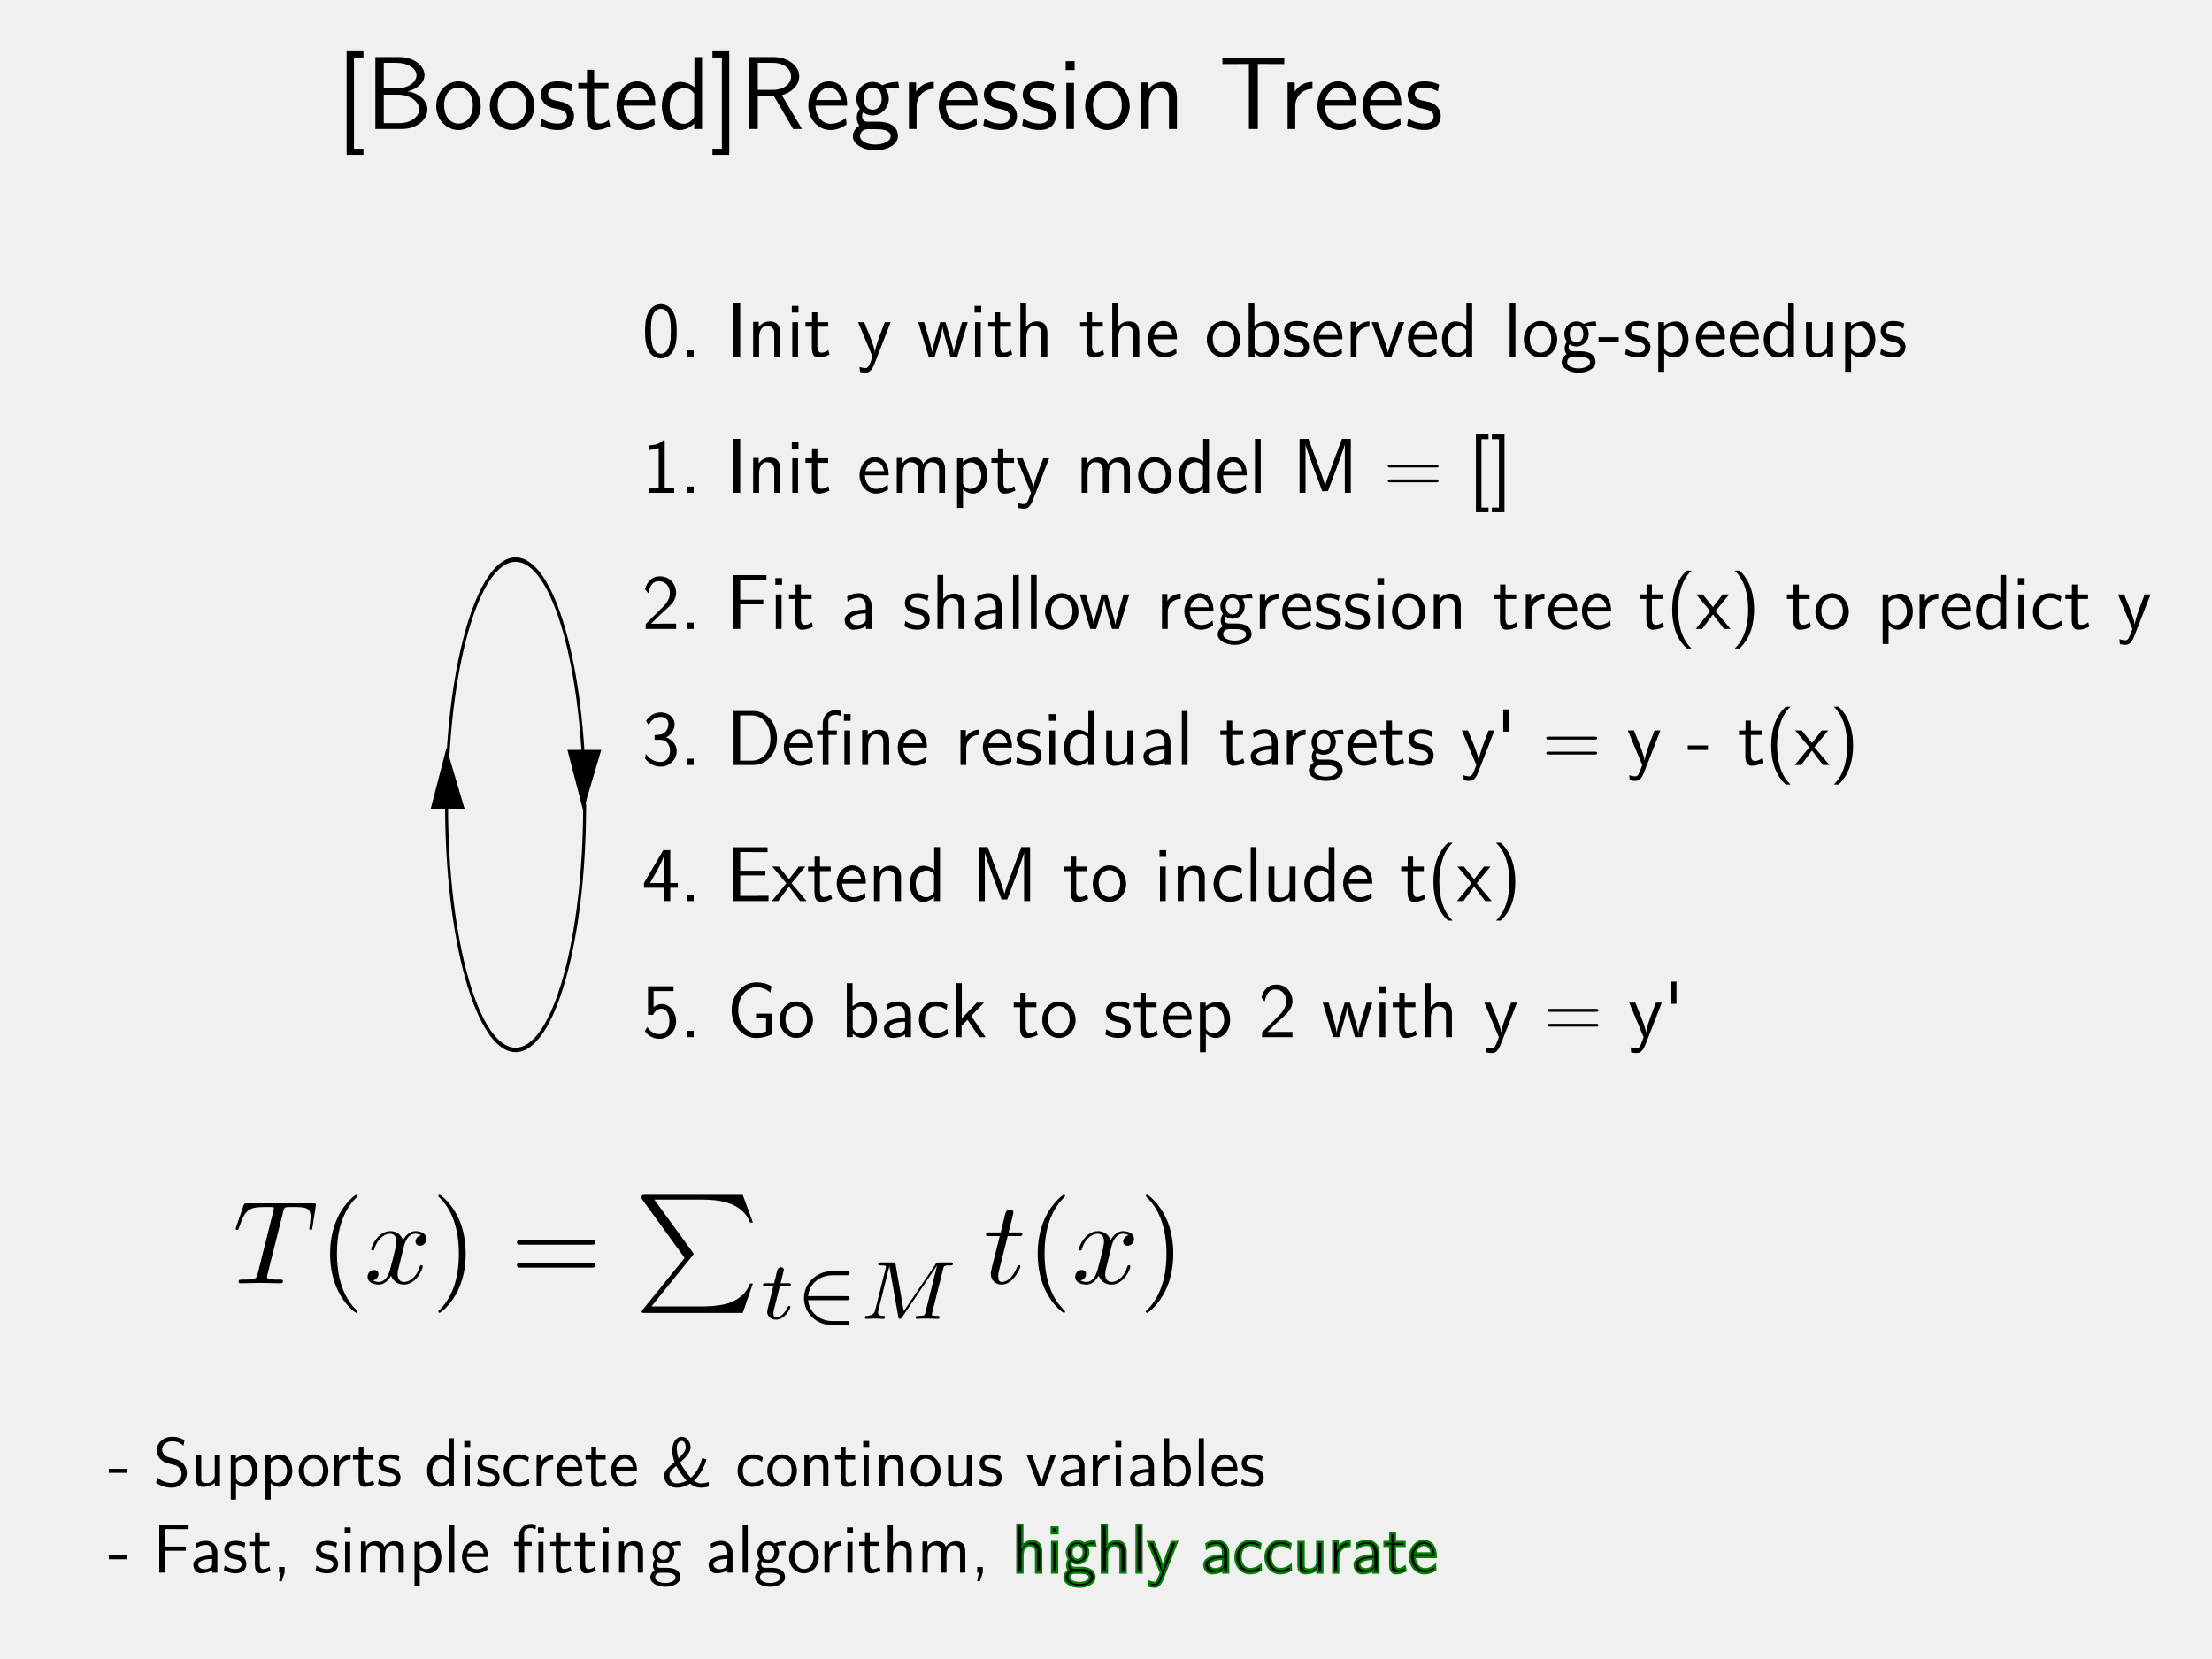
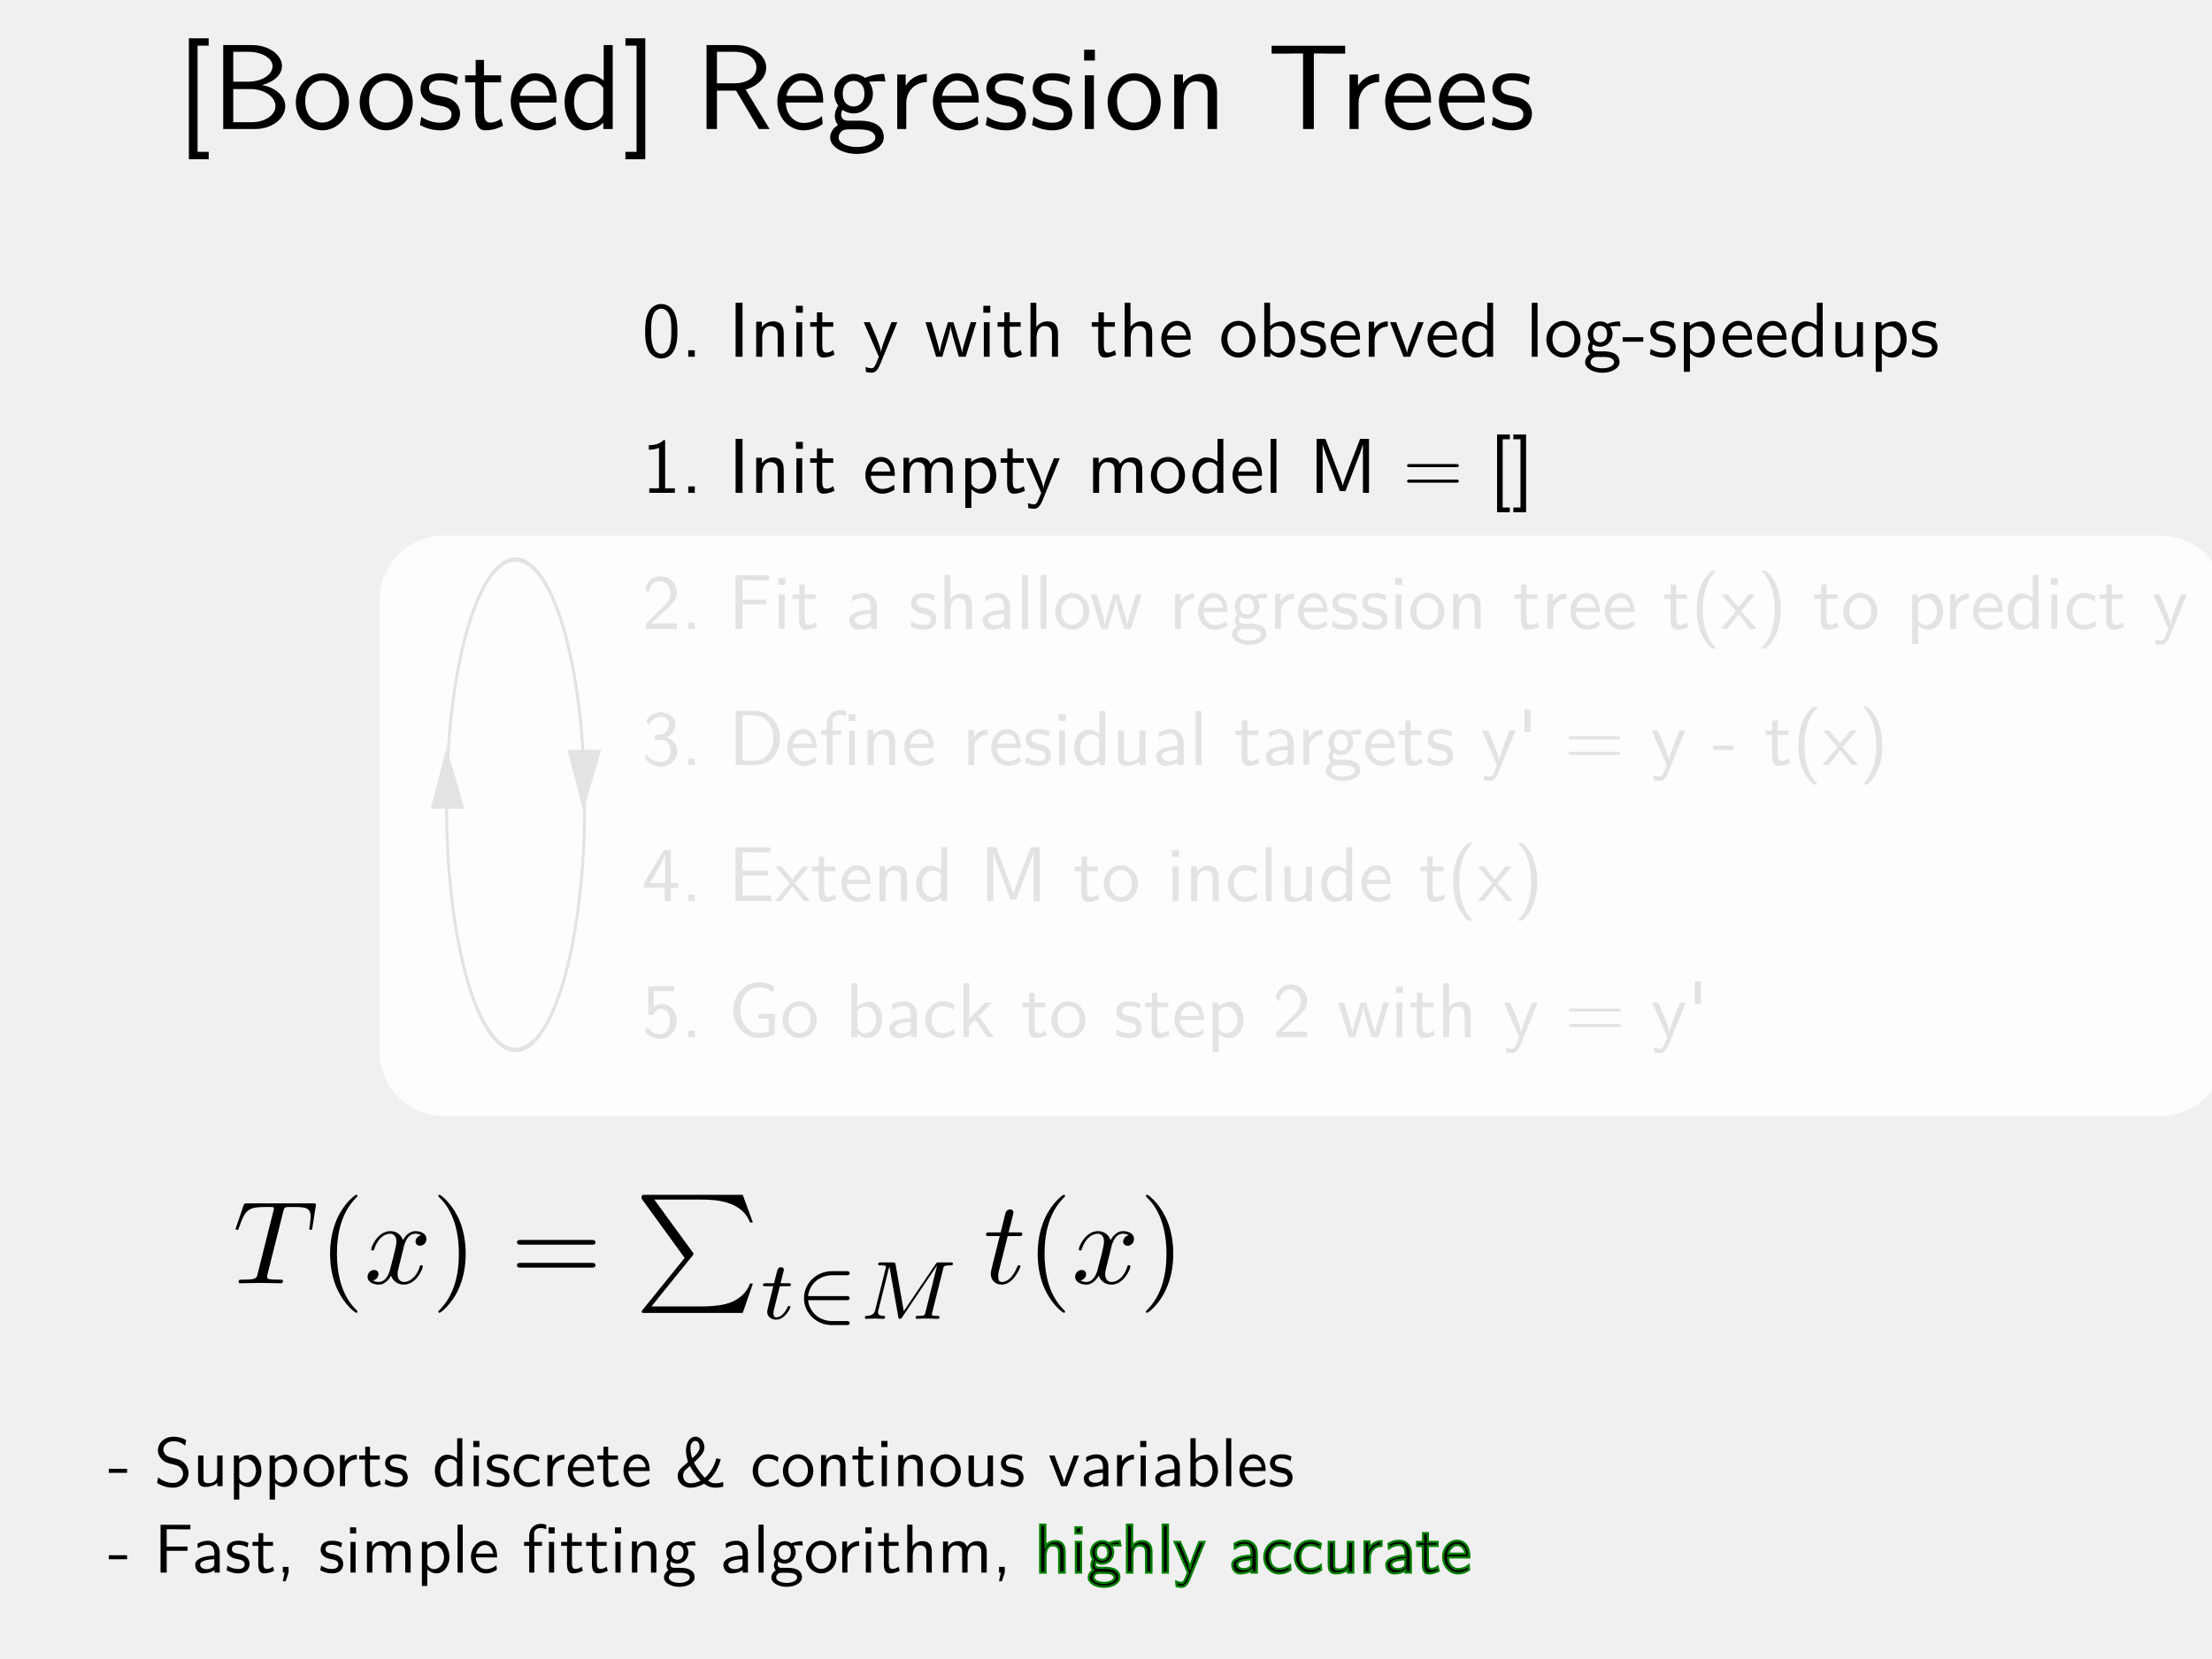
<svg xmlns="http://www.w3.org/2000/svg" width="1024" height="768" viewBox="0 0 1024 768" id="svg2" version="1.1">
  <defs id="defs4">
    <marker style="overflow:visible;" id="Arrow1Lend" refX="0.0" refY="0.0" orient="auto">
      <path transform="scale(0.8) rotate(180) translate(12.5,0)" style="fill-rule:evenodd;stroke:#000000;stroke-width:1.0pt;marker-start:none;" d="M 0.0,0.0 L 5.0,-5.0 L -12.5,0.0 L 5.0,5.0 L 0.0,0.0 z " id="path3788" />
    </marker>
  </defs>
  <g transform="translate(0,-308.2677)" id="layer1">
-     <text id="text4311" y="996.268" x="50" style="font-size:32px;font-style:normal;font-variant:normal;font-weight:normal;font-stretch:normal;text-align:start;line-height:125%;letter-spacing:0px;word-spacing:0px;writing-mode:lr-tb;text-anchor:start;fill:#000000;fill-opacity:1;stroke:none;font-family:LMSans12;-inkscape-font-specification:LMSans12" xml:space="preserve">
+     <text id="bottomtext" y="996.268" x="50" style="font-size:32px;font-style:normal;font-variant:normal;font-weight:normal;font-stretch:normal;text-align:start;line-height:125%;letter-spacing:0px;word-spacing:0px;writing-mode:lr-tb;text-anchor:start;fill:#000000;fill-opacity:1;stroke:none;font-family:Latin Modern Sans;-inkscape-font-specification:Latin Modern Sans" xml:space="preserve">
      <tspan id="tspan4317" y="996.268" x="50">- Supports discrete &amp; continous variables</tspan>
      <tspan id="tspan4321" y="1036.268" x="50">- Fast, simple fitting algorithm, <tspan id="tspan4348" style="stroke:#008000">highly accurate</tspan>
      </tspan>
      <tspan id="tspan4323" y="1076.268" x="50" />
      <tspan id="tspan4315" y="1116.268" x="50" />
    </text>
-     <text xml:space="preserve" style="font-size:48px;font-style:normal;font-variant:normal;font-weight:normal;font-stretch:normal;text-align:start;line-height:125%;letter-spacing:0px;word-spacing:0px;writing-mode:lr-tb;text-anchor:start;fill:#000000;fill-opacity:1;stroke:none;font-family:LMSans12;-inkscape-font-specification:LMSans12" x="155.714" y="367.982" id="text4344">
-       <tspan id="tspan4346" x="155.714" y="367.982">[Boosted]Regression Trees</tspan>
+     <text xml:space="preserve" style="font-size:56px;font-style:normal;font-variant:normal;font-weight:normal;font-stretch:normal;text-align:start;line-height:125%;letter-spacing:0px;word-spacing:0px;writing-mode:lr-tb;text-anchor:start;fill:#000000;fill-opacity:1;stroke:none;font-family:Latin Modern Sans;-inkscape-font-specification:Latin Modern Sans" x="321.714" y="367.982" id="text4344">
+       <tspan id="tspan4346" x="321.714" y="367.982">Regression Trees</tspan>
    </text>
    <g transform="matrix(0.6878901,0,0,0.6878901,149.7262,223.9718)" id="g4370">
      <path style="fill:none;stroke:#000000;stroke-width:3;stroke-linecap:round;stroke-linejoin:round;stroke-miterlimit:4;stroke-opacity:1;stroke-dasharray:none;stroke-dashoffset:0" id="path4350" d="m 222.857,355.857 c 0,91.127 -31.34,165 -70,165 -38.66,0 -70,-73.873 -70,-165 0,-91.127 31.34,-165 70,-165 38.197,0 69.342,72.178 69.99,162.2" transform="matrix(0.6637755,0,0,1,27.8586,308.2677)" />
      <path style="fill:#000000;stroke:#000000;stroke-width:1px;stroke-linecap:butt;stroke-linejoin:miter;stroke-opacity:1" d="m 82.857,627.696 -10,38.571 21.429,0 z" id="path4352" />
      <path id="path4354" d="m 174.857,666.268 -10,-38.571 21.429,0 z" style="fill:#000000;stroke:#000000;stroke-width:1px;stroke-linecap:butt;stroke-linejoin:miter;stroke-opacity:1" />
    </g>
-     <text id="text4356" y="473.411" x="297.143" style="font-size:36px;font-style:normal;font-variant:normal;font-weight:normal;font-stretch:normal;text-align:start;line-height:175%;letter-spacing:0px;word-spacing:0px;writing-mode:lr-tb;text-anchor:start;fill:#000000;fill-opacity:1;stroke:none;font-family:LMSans12;-inkscape-font-specification:LMSans12" xml:space="preserve">
+     <text id="text4356" y="473.411" x="297.143" style="font-size:36px;font-style:normal;font-variant:normal;font-weight:normal;font-stretch:normal;text-align:start;line-height:175%;letter-spacing:0px;word-spacing:0px;writing-mode:lr-tb;text-anchor:start;fill:#000000;fill-opacity:1;stroke:none;font-family:Latin Modern Sans;-inkscape-font-specification:Latin Modern Sans" xml:space="preserve">
      <tspan y="473.411" x="297.143" id="tspan4358">0. Init y with the observed log-speedups</tspan>
      <tspan id="tspan4366" y="536.411" x="297.143">1. Init empty model M = []</tspan>
      <tspan id="tspan4364" y="599.411" x="297.143">2. Fit a shallow regression tree t(x) to predict y</tspan>
      <tspan id="tspan4360" y="662.411" x="297.143">3. Define residual targets y' = y - t(x)</tspan>
      <tspan id="tspan4362" y="725.411" x="297.143">4. Extend M to include t(x)</tspan>
      <tspan id="tspan4368" y="788.411" x="297.143">5. Go back to step 2 with y = y'</tspan>
    </text>
-     <g id="g4401" transform="translate(-200,580)">
+     <g id="Tx" transform="translate(-200,580)">
      <g word-spacing="normal" letter-spacing="normal" font-size-adjust="none" font-stretch="normal" font-weight="normal" font-variant="normal" font-style="normal" stroke-miterlimit="10.433" xml:space="preserve" transform="matrix(1.097143,0,0,-1.097143,-192,768)" id="content" style="font-style:normal;font-variant:normal;font-weight:normal;font-stretch:normal;letter-spacing:normal;word-spacing:normal;text-anchor:start;fill:none;stroke:#000000;stroke-linecap:butt;stroke-linejoin:miter;stroke-miterlimit:10.433;stroke-opacity:1;stroke-dasharray:none;stroke-dashoffset:0">
        <path id="path4404" d="m 476.8,436.43 0.02,0.07 0.01,0.06 0.03,0.12 0.03,0.12 0.03,0.11 0.03,0.11 0.03,0.09 0.03,0.1 0.03,0.09 0.03,0.08 0.03,0.08 0.03,0.07 0.03,0.07 0.03,0.06 0.03,0.06 0.03,0.06 0.03,0.05 0.03,0.05 0.03,0.04 0.04,0.04 0.03,0.04 0.04,0.04 0.03,0.03 0.04,0.03 0.04,0.03 0.04,0.02 0.05,0.03 0.04,0.02 0.05,0.02 0.04,0.01 0.05,0.02 0.06,0.01 0.05,0.02 c 0.45,0.11 2.1,0.11 3.14,0.11 5.03,0 7.27,-0.21 7.27,-4.1 0,-0.73 -0.19,-2.68 -0.39,-3.98 -0.05,-0.19 -0.16,-0.8 -0.16,-0.94 0,-0.3 0.16,-0.66 0.59,-0.66 0.57,0 0.66,0.41 0.75,1.16 l 1.35,8.66 c 0.06,0.2 0.11,0.7 0.11,0.86 0,0.54 -0.5,0.54 -1.35,0.54 H 461.6 c -1.21,0 -1.25,-0.06 -1.6,-1 l -2.98,-8.76 c -0.06,-0.11 -0.3,-0.8 -0.3,-0.91 0,-0.3 0.24,-0.55 0.6,-0.55 0.5,0 0.54,0.25 0.84,1.05 2.69,7.72 3.98,8.63 11.36,8.63 h 1.94 c 1.4,0 1.4,-0.21 1.4,-0.6 0,-0.31 -0.15,-0.9 -0.2,-1.04 l -6.67,-26.61 c -0.45,-1.85 -0.61,-2.39 -5.94,-2.39 -1.8,0 -2.09,0 -2.09,-0.96 0,-0.59 0.54,-0.59 0.84,-0.59 1.36,0 2.75,0.09 4.09,0.09 1.4,0 2.85,0.07 4.24,0.07 1.39,0 2.78,-0.07 4.14,-0.07 1.44,0 2.94,-0.09 4.33,-0.09 0.5,0 1.09,0 1.09,1 0,0.55 -0.39,0.55 -1.69,0.55 -1.25,0 -1.89,0 -3.18,0.09 -1.46,0.16 -1.85,0.3 -1.85,1.09 0,0.07 0,0.32 0.19,1.05 z" style="fill:#000000;stroke-width:0" />
        <path id="path4406" d="m 508.12,394.25 0,0.02 0,0.03 0,0.01 0,0.02 -0.01,0.01 0,0.02 -0.01,0.01 0,0.02 -0.01,0.02 -0.01,0.02 -0.02,0.02 -0.01,0.03 -0.02,0.02 -0.01,0.03 -0.03,0.03 -0.02,0.03 -0.03,0.03 -0.03,0.04 -0.01,0.02 -0.02,0.02 -0.01,0.02 -0.02,0.02 -0.02,0.02 -0.02,0.03 -0.02,0.02 -0.03,0.02 -0.02,0.03 -0.02,0.02 -0.03,0.03 -0.02,0.03 -0.03,0.03 -0.03,0.03 -0.02,0.03 -0.03,0.03 -0.04,0.03 -0.03,0.03 -0.03,0.04 -0.03,0.03 -0.04,0.04 -0.04,0.03 -0.03,0.04 -0.04,0.04 c -6.22,6.28 -7.82,15.69 -7.82,23.31 0,8.67 1.9,17.35 8.02,23.56 0.64,0.61 0.64,0.71 0.64,0.86 0,0.35 -0.19,0.49 -0.48,0.49 -0.5,0 -4.99,-3.38 -7.93,-9.7 -2.54,-5.49 -3.14,-11.02 -3.14,-15.21 0,-3.89 0.55,-9.9 3.29,-15.54 2.98,-6.13 7.28,-9.36 7.78,-9.36 0.29,0 0.48,0.14 0.48,0.5 z" style="fill:#000000;stroke-width:0" />
        <path id="path4408" d="m 527.59,421.25 0.03,0.13 0.04,0.15 0.04,0.16 0.05,0.18 0.05,0.19 0.06,0.21 0.07,0.22 0.07,0.22 0.08,0.23 0.09,0.24 0.09,0.25 0.1,0.24 0.12,0.25 0.11,0.25 0.13,0.25 0.14,0.25 0.15,0.24 0.16,0.24 0.16,0.23 0.18,0.22 0.19,0.22 0.19,0.2 0.21,0.19 0.22,0.18 0.24,0.16 0.24,0.14 0.13,0.07 0.13,0.06 0.13,0.05 0.14,0.05 0.14,0.05 0.14,0.04 0.14,0.03 0.15,0.03 0.15,0.02 0.16,0.02 0.16,0.01 0.16,0 c 0.25,0 1.44,0 2.49,-0.64 -1.4,-0.25 -2.4,-1.5 -2.4,-2.69 0,-0.79 0.55,-1.75 1.9,-1.75 1.09,0 2.68,0.89 2.68,2.89 0,2.6 -2.93,3.28 -4.62,3.28 -2.89,0 -4.64,-2.64 -5.24,-3.78 -1.25,3.28 -3.93,3.78 -5.37,3.78 -5.19,0 -8.03,-6.42 -8.03,-7.67 0,-0.5 0.5,-0.5 0.61,-0.5 0.39,0 0.54,0.11 0.64,0.55 1.69,5.28 4.98,6.53 6.67,6.53 0.95,0 2.69,-0.44 2.69,-3.33 0,-1.54 -0.85,-4.89 -2.69,-11.86 -0.8,-3.09 -2.53,-5.18 -4.74,-5.18 -0.29,0 -1.43,0 -2.48,0.65 1.25,0.24 2.34,1.28 2.34,2.69 0,1.34 -1.09,1.73 -1.84,1.73 -1.5,0 -2.75,-1.29 -2.75,-2.89 0,-2.28 2.5,-3.28 4.69,-3.28 3.3,0 5.08,3.49 5.23,3.78 0.6,-1.84 2.39,-3.78 5.38,-3.78 5.14,0 7.98,6.42 7.98,7.67 0,0.5 -0.45,0.5 -0.61,0.5 -0.44,0 -0.54,-0.2 -0.64,-0.54 -1.64,-5.33 -5.03,-6.53 -6.62,-6.53 -1.96,0 -2.75,1.59 -2.75,3.29 0,1.1 0.29,2.19 0.86,4.38 z" style="fill:#000000;stroke-width:0" />
        <path id="path4410" d="m 553.78,418.65 0,0.37 -0.01,0.39 0,0.39 -0.02,0.41 -0.04,0.84 -0.06,0.88 -0.08,0.92 -0.11,0.95 -0.13,0.97 -0.16,1.01 -0.2,1.02 -0.23,1.03 -0.27,1.05 -0.3,1.06 -0.35,1.07 -0.39,1.07 -0.22,0.53 -0.22,0.53 -0.24,0.53 -0.25,0.53 c -2.98,6.12 -7.27,9.36 -7.77,9.36 -0.29,0 -0.5,-0.19 -0.5,-0.49 0,-0.15 0,-0.25 0.94,-1.15 4.89,-4.92 7.74,-12.85 7.74,-23.27 0,-8.51 -1.85,-17.28 -8.03,-23.56 -0.65,-0.59 -0.65,-0.7 -0.65,-0.84 0,-0.3 0.21,-0.5 0.5,-0.5 0.5,0 4.97,3.39 7.93,9.71 2.53,5.47 3.12,11 3.12,15.19 z" style="fill:#000000;stroke-width:0" />
        <path id="path4412" d="m 606.86,422.5 0.14,0 0.14,0 0.15,0 0.07,0.01 0.07,0 0.07,0.01 0.08,0.01 0.07,0.01 0.07,0.01 0.06,0.01 0.07,0.02 0.07,0.02 0.06,0.02 0.06,0.02 0.06,0.03 0.05,0.03 0.06,0.04 0.05,0.03 0.04,0.05 0.05,0.04 0.04,0.05 0.02,0.03 0.01,0.03 0.02,0.02 0.01,0.03 0.02,0.03 0.01,0.04 0.01,0.03 0.01,0.04 0.01,0.03 0.01,0.04 0.01,0.04 0.01,0.04 0,0.04 0,0.04 0.01,0.04 0,0.05 c 0,1 -0.96,1 -1.64,1 h -29.85 c -0.7,0 -1.64,0 -1.64,-1 0,-0.98 0.94,-0.98 1.69,-0.98 z" style="fill:#000000;stroke-width:0" />
        <path id="path4414" d="m 606.91,412.82 0.06,0 0.07,0 0.13,0.01 0.14,0 0.07,0 0.07,0.01 0.07,0.01 0.07,0 0.07,0.01 0.07,0.02 0.06,0.01 0.07,0.02 0.06,0.02 0.06,0.02 0.06,0.02 0.06,0.03 0.06,0.03 0.05,0.04 0.05,0.04 0.04,0.04 0.05,0.05 0.02,0.02 0.02,0.03 0.02,0.02 0.01,0.03 0.02,0.03 0.01,0.03 0.02,0.03 0.01,0.03 0.01,0.04 0.01,0.03 0.01,0.04 0.01,0.04 0.01,0.04 0.01,0.04 0,0.04 0,0.04 0.01,0.05 0,0.04 c 0,1 -0.96,1 -1.69,1 h -29.75 c -0.75,0 -1.69,0 -1.69,-1 0,-1 0.94,-1 1.64,-1 z" style="fill:#000000;stroke-width:0" />
        <path id="path4416" d="m 646.17,416.91 -17.69,-21.86 c -0.39,-0.5 -0.44,-0.61 -0.44,-0.8 0,-0.56 0.44,-0.56 1.35,-0.56 h 41.29 l 4.29,12.41 h -1.24 c -1.25,-3.74 -4.59,-6.77 -8.83,-8.22 -0.8,-0.25 -4.23,-1.44 -11.55,-1.44 h -21.18 l 17.3,21.38 c 0.34,0.43 0.45,0.59 0.45,0.79 0,0.19 -0.07,0.25 -0.36,0.69 l -16.19,22.22 h 19.73 c 5.68,0 17.13,-0.34 20.63,-9.66 h 1.24 l -4.29,11.66 h -41.29 c -1.35,0 -1.39,-0.05 -1.39,-1.59 z" style="fill:#000000;stroke-width:0" />
        <path id="path4418" d="m 686.34,404.96 h 3.55 c 0.65,0 1.11,0 1.11,0.77 0,0.48 -0.46,0.48 -1.03,0.48 h -3.32 l 1.28,5.16 c 0.04,0.17 0.11,0.34 0.11,0.49 0,0.64 -0.48,1.12 -1.19,1.12 -0.87,0 -1.38,-0.59 -1.63,-1.5 -0.24,-0.87 0.21,0.8 -1.33,-5.27 h -3.55 c -0.66,0 -1.11,0 -1.11,-0.76 0,-0.49 0.41,-0.49 1.05,-0.49 h 3.29 l -2.04,-8.21 c -0.22,-0.88 -0.53,-2.13 -0.53,-2.58 0,-2.06 1.75,-3.31 3.73,-3.31 3.87,0 6.06,4.87 6.06,5.32 0,0.46 -0.45,0.46 -0.56,0.46 -0.41,0 -0.45,-0.08 -0.72,-0.66 -0.98,-2.2 -2.76,-4.16 -4.67,-4.16 -0.74,0 -1.22,0.46 -1.22,1.71 0,0.36 0.14,1.09 0.2,1.43 z" style="fill:#000000;stroke-width:0" />
        <path id="path4420" d="m 714.4,399.07 0.06,0 0.05,0 0.11,0.01 0.12,0 0.06,0 0.06,0.01 0.06,0 0.05,0.01 0.06,0.01 0.06,0.01 0.06,0.01 0.05,0.01 0.06,0.02 0.05,0.02 0.05,0.02 0.05,0.02 0.05,0.03 0.04,0.03 0.04,0.03 0.04,0.04 0.04,0.04 0.02,0.02 0.01,0.02 0.02,0.02 0.02,0.03 0.01,0.02 0.01,0.03 0.02,0.02 0.01,0.03 0.01,0.03 0.01,0.03 0,0.03 0.01,0.03 0.01,0.04 0,0.03 0.01,0.03 0,0.04 0,0.04 0,0.04 c 0,0.86 -0.79,0.86 -1.39,0.86 h -16.14 c 0.53,5.06 4.75,8.81 10.19,8.81 h 5.95 c 0.57,0 1.39,0 1.39,0.84 0,0.88 -0.79,0.88 -1.39,0.88 h -6.09 c -6.49,0 -11.78,-5.1 -11.78,-11.36 0,-6.42 5.36,-11.39 11.78,-11.39 h 6.09 c 0.57,0 1.39,0 1.39,0.83 0,0.87 -0.79,0.87 -1.39,0.87 h -5.95 c -5.44,0 -9.66,3.77 -10.19,8.81 z" style="fill:#000000;stroke-width:0" />
        <path id="path4422" d="m 755.22,412.17 0.03,0.12 0.03,0.11 0.02,0.11 0.03,0.1 0.03,0.09 0.03,0.1 0.03,0.08 0.03,0.08 0.03,0.08 0.04,0.07 0.04,0.07 0.05,0.06 0.05,0.05 0.06,0.06 0.06,0.05 0.07,0.04 0.07,0.05 0.08,0.03 0.09,0.04 0.1,0.03 0.1,0.03 0.06,0.01 0.06,0.01 0.06,0.01 0.06,0.01 0.07,0.01 0.07,0.01 0.07,0.01 0.07,0.01 0.08,0.01 0.08,0 0.08,0.01 0.09,0 0.09,0.01 0.09,0 0.09,0 0.1,0.01 0.1,0 0.11,0 0.11,0 0.11,0.01 0.11,0 0.12,0 c 0.74,0 1.19,0 1.19,0.73 0,0.52 -0.42,0.52 -1.05,0.52 h -4.73 c -1.02,0 -1.05,-0.04 -1.5,-0.69 l -13.46,-19.88 -3.43,19.63 C 735,414.96 735,415 733.97,415 h -4.99 c -0.7,0 -1.15,0 -1.15,-0.77 0,-0.48 0.42,-0.48 1.19,-0.48 0.56,0 0.68,0 1.32,-0.08 0.69,-0.06 0.77,-0.14 0.77,-0.49 0,-0.03 0,-0.23 -0.14,-0.76 l -4.39,-17.49 c -0.31,-1.18 -0.85,-2.37 -3.63,-2.48 -0.28,0 -0.73,-0.03 -0.73,-0.77 0,-0.03 0.03,-0.48 0.51,-0.48 1.05,0 2.52,0.14 3.63,0.14 0.84,0 2.86,-0.14 3.7,-0.14 0.17,0 0.69,0 0.69,0.76 0,0.46 -0.45,0.49 -0.77,0.49 -2.21,0.08 -2.21,0.98 -2.21,1.47 0,0.14 0,0.31 0.14,0.87 l 4.62,18.53 h 0.03 l 3.74,-21.18 c 0.11,-0.63 0.17,-0.94 0.7,-0.94 0.48,0 0.77,0.39 1,0.76 l 14.64,21.71 0.03,-0.03 -4.9,-19.72 c -0.29,-1.19 -0.36,-1.47 -3.08,-1.47 -0.63,0 -1.05,0 -1.05,-0.77 0,-0.03 0,-0.48 0.56,-0.48 0.68,0 1.47,0.11 2.16,0.11 0.7,0 1.5,0.03 2.2,0.03 0.97,0 3.46,-0.14 4.42,-0.14 0.22,0 0.74,0 0.74,0.76 0,0.49 -0.42,0.49 -1.11,0.49 -0.05,0 -0.7,0 -1.33,0.08 -0.8,0.06 -0.8,0.17 -0.8,0.51 0,0.22 0.1,0.57 0.14,0.77 z" style="fill:#000000;stroke-width:0" />
        <path id="path4424" d="m 782.47,426.12 h 4.68 c 0.99,0 1.49,0 1.49,1 0,0.55 -0.5,0.55 -1.39,0.55 h -4.4 c 1.8,7.08 2.05,8.08 2.05,8.37 0,0.85 -0.59,1.35 -1.43,1.35 -0.16,0 -1.55,-0.05 -2,-1.8 l -1.94,-7.92 h -4.69 c -1,0 -1.5,0 -1.5,-0.94 0,-0.61 0.41,-0.61 1.41,-0.61 h 4.37 c -3.58,-14.14 -3.78,-14.98 -3.78,-15.89 0,-2.69 1.89,-4.58 4.58,-4.58 5.08,0 7.92,7.27 7.92,7.67 0,0.5 -0.39,0.5 -0.59,0.5 -0.46,0 -0.5,-0.15 -0.75,-0.7 -2.15,-5.17 -4.78,-6.37 -6.47,-6.37 -1.05,0 -1.55,0.65 -1.55,2.29 0,1.19 0.09,1.55 0.3,2.39 z" style="fill:#000000;stroke-width:0" />
        <path id="path4426" d="m 806.68,394.25 0,0.02 0,0.03 0,0.01 0,0.02 0,0.01 -0.01,0.02 0,0.01 -0.01,0.02 -0.01,0.02 -0.01,0.02 -0.01,0.02 -0.02,0.03 -0.01,0.02 -0.02,0.03 -0.02,0.03 -0.03,0.03 -0.02,0.03 -0.03,0.04 -0.02,0.02 -0.01,0.02 -0.02,0.02 -0.02,0.02 -0.02,0.02 -0.02,0.03 -0.02,0.02 -0.02,0.02 -0.02,0.03 -0.03,0.02 -0.02,0.03 -0.03,0.03 -0.03,0.03 -0.02,0.03 -0.03,0.03 -0.03,0.03 -0.03,0.03 -0.03,0.03 -0.04,0.04 -0.03,0.03 -0.04,0.04 -0.03,0.03 -0.04,0.04 -0.04,0.04 c -6.22,6.28 -7.81,15.69 -7.81,23.31 0,8.67 1.89,17.35 8.01,23.56 0.64,0.61 0.64,0.71 0.64,0.86 0,0.35 -0.18,0.49 -0.48,0.49 -0.5,0 -4.98,-3.38 -7.92,-9.7 -2.55,-5.49 -3.14,-11.02 -3.14,-15.21 0,-3.89 0.54,-9.9 3.28,-15.54 2.98,-6.13 7.28,-9.36 7.78,-9.36 0.3,0 0.48,0.14 0.48,0.5 z" style="fill:#000000;stroke-width:0" />
        <path id="path4428" d="m 826.16,421.25 0.03,0.13 0.03,0.15 0.04,0.16 0.05,0.18 0.05,0.19 0.06,0.21 0.07,0.22 0.07,0.22 0.08,0.23 0.09,0.24 0.09,0.25 0.11,0.24 0.11,0.25 0.12,0.25 0.13,0.25 0.13,0.25 0.15,0.24 0.16,0.24 0.16,0.23 0.18,0.22 0.19,0.22 0.2,0.2 0.21,0.19 0.22,0.18 0.23,0.16 0.24,0.14 0.13,0.07 0.13,0.06 0.13,0.05 0.14,0.05 0.14,0.05 0.14,0.04 0.15,0.03 0.15,0.03 0.15,0.02 0.15,0.02 0.16,0.01 0.16,0 c 0.25,0 1.44,0 2.49,-0.64 -1.39,-0.25 -2.39,-1.5 -2.39,-2.69 0,-0.79 0.54,-1.75 1.89,-1.75 1.09,0 2.69,0.89 2.69,2.89 0,2.6 -2.94,3.28 -4.63,3.28 -2.89,0 -4.64,-2.64 -5.23,-3.78 -1.25,3.28 -3.94,3.78 -5.38,3.78 -5.19,0 -8.03,-6.42 -8.03,-7.67 0,-0.5 0.5,-0.5 0.61,-0.5 0.39,0 0.55,0.11 0.64,0.55 1.69,5.28 4.98,6.53 6.67,6.53 0.96,0 2.69,-0.44 2.69,-3.33 0,-1.54 -0.84,-4.89 -2.69,-11.86 -0.8,-3.09 -2.53,-5.18 -4.73,-5.18 -0.3,0 -1.44,0 -2.49,0.65 1.25,0.24 2.35,1.28 2.35,2.69 0,1.34 -1.1,1.73 -1.85,1.73 -1.5,0 -2.75,-1.29 -2.75,-2.89 0,-2.28 2.5,-3.28 4.69,-3.28 3.3,0 5.08,3.49 5.24,3.78 0.59,-1.84 2.39,-3.78 5.37,-3.78 5.14,0 7.98,6.42 7.98,7.67 0,0.5 -0.45,0.5 -0.61,0.5 -0.43,0 -0.54,-0.2 -0.64,-0.54 -1.64,-5.33 -5.03,-6.53 -6.62,-6.53 -1.95,0 -2.75,1.59 -2.75,3.29 0,1.1 0.3,2.19 0.86,4.38 z" style="fill:#000000;stroke-width:0" />
        <path id="path4430" d="m 852.34,418.65 0,0.37 0,0.39 -0.01,0.39 -0.01,0.41 -0.04,0.84 -0.06,0.88 -0.09,0.92 -0.1,0.95 -0.14,0.97 -0.16,1.01 -0.2,1.02 -0.23,1.03 -0.26,1.05 -0.31,1.06 -0.35,1.07 -0.39,1.07 -0.22,0.53 -0.22,0.53 -0.24,0.53 -0.25,0.53 c -2.98,6.12 -7.26,9.36 -7.76,9.36 -0.3,0 -0.5,-0.19 -0.5,-0.49 0,-0.15 0,-0.25 0.93,-1.15 4.89,-4.92 7.74,-12.85 7.74,-23.27 0,-8.51 -1.85,-17.28 -8.03,-23.56 -0.64,-0.59 -0.64,-0.7 -0.64,-0.84 0,-0.3 0.2,-0.5 0.5,-0.5 0.5,0 4.97,3.39 7.92,9.71 2.53,5.47 3.12,11 3.12,15.19 z" style="fill:#000000;stroke-width:0" />
      </g>
    </g>
+     <rect style="fill:#ffffff;fill-opacity:0.889;stroke:none" id="loop_cover" width="854.286" height="268.571" x="175.714" y="556.268" ry="29.807" />
+     <text id="text12632" y="367.982" x="81.714" style="font-size:56px;font-style:normal;font-variant:normal;font-weight:normal;font-stretch:normal;text-align:start;line-height:125%;letter-spacing:0px;word-spacing:0px;writing-mode:lr-tb;text-anchor:start;fill:#000000;fill-opacity:1;stroke:none;font-family:Latin Modern Sans;-inkscape-font-specification:Latin Modern Sans" xml:space="preserve">
+       <tspan y="367.982" x="81.714" id="tspan12634">[Boosted]</tspan>
+     </text>
  </g>
</svg>
